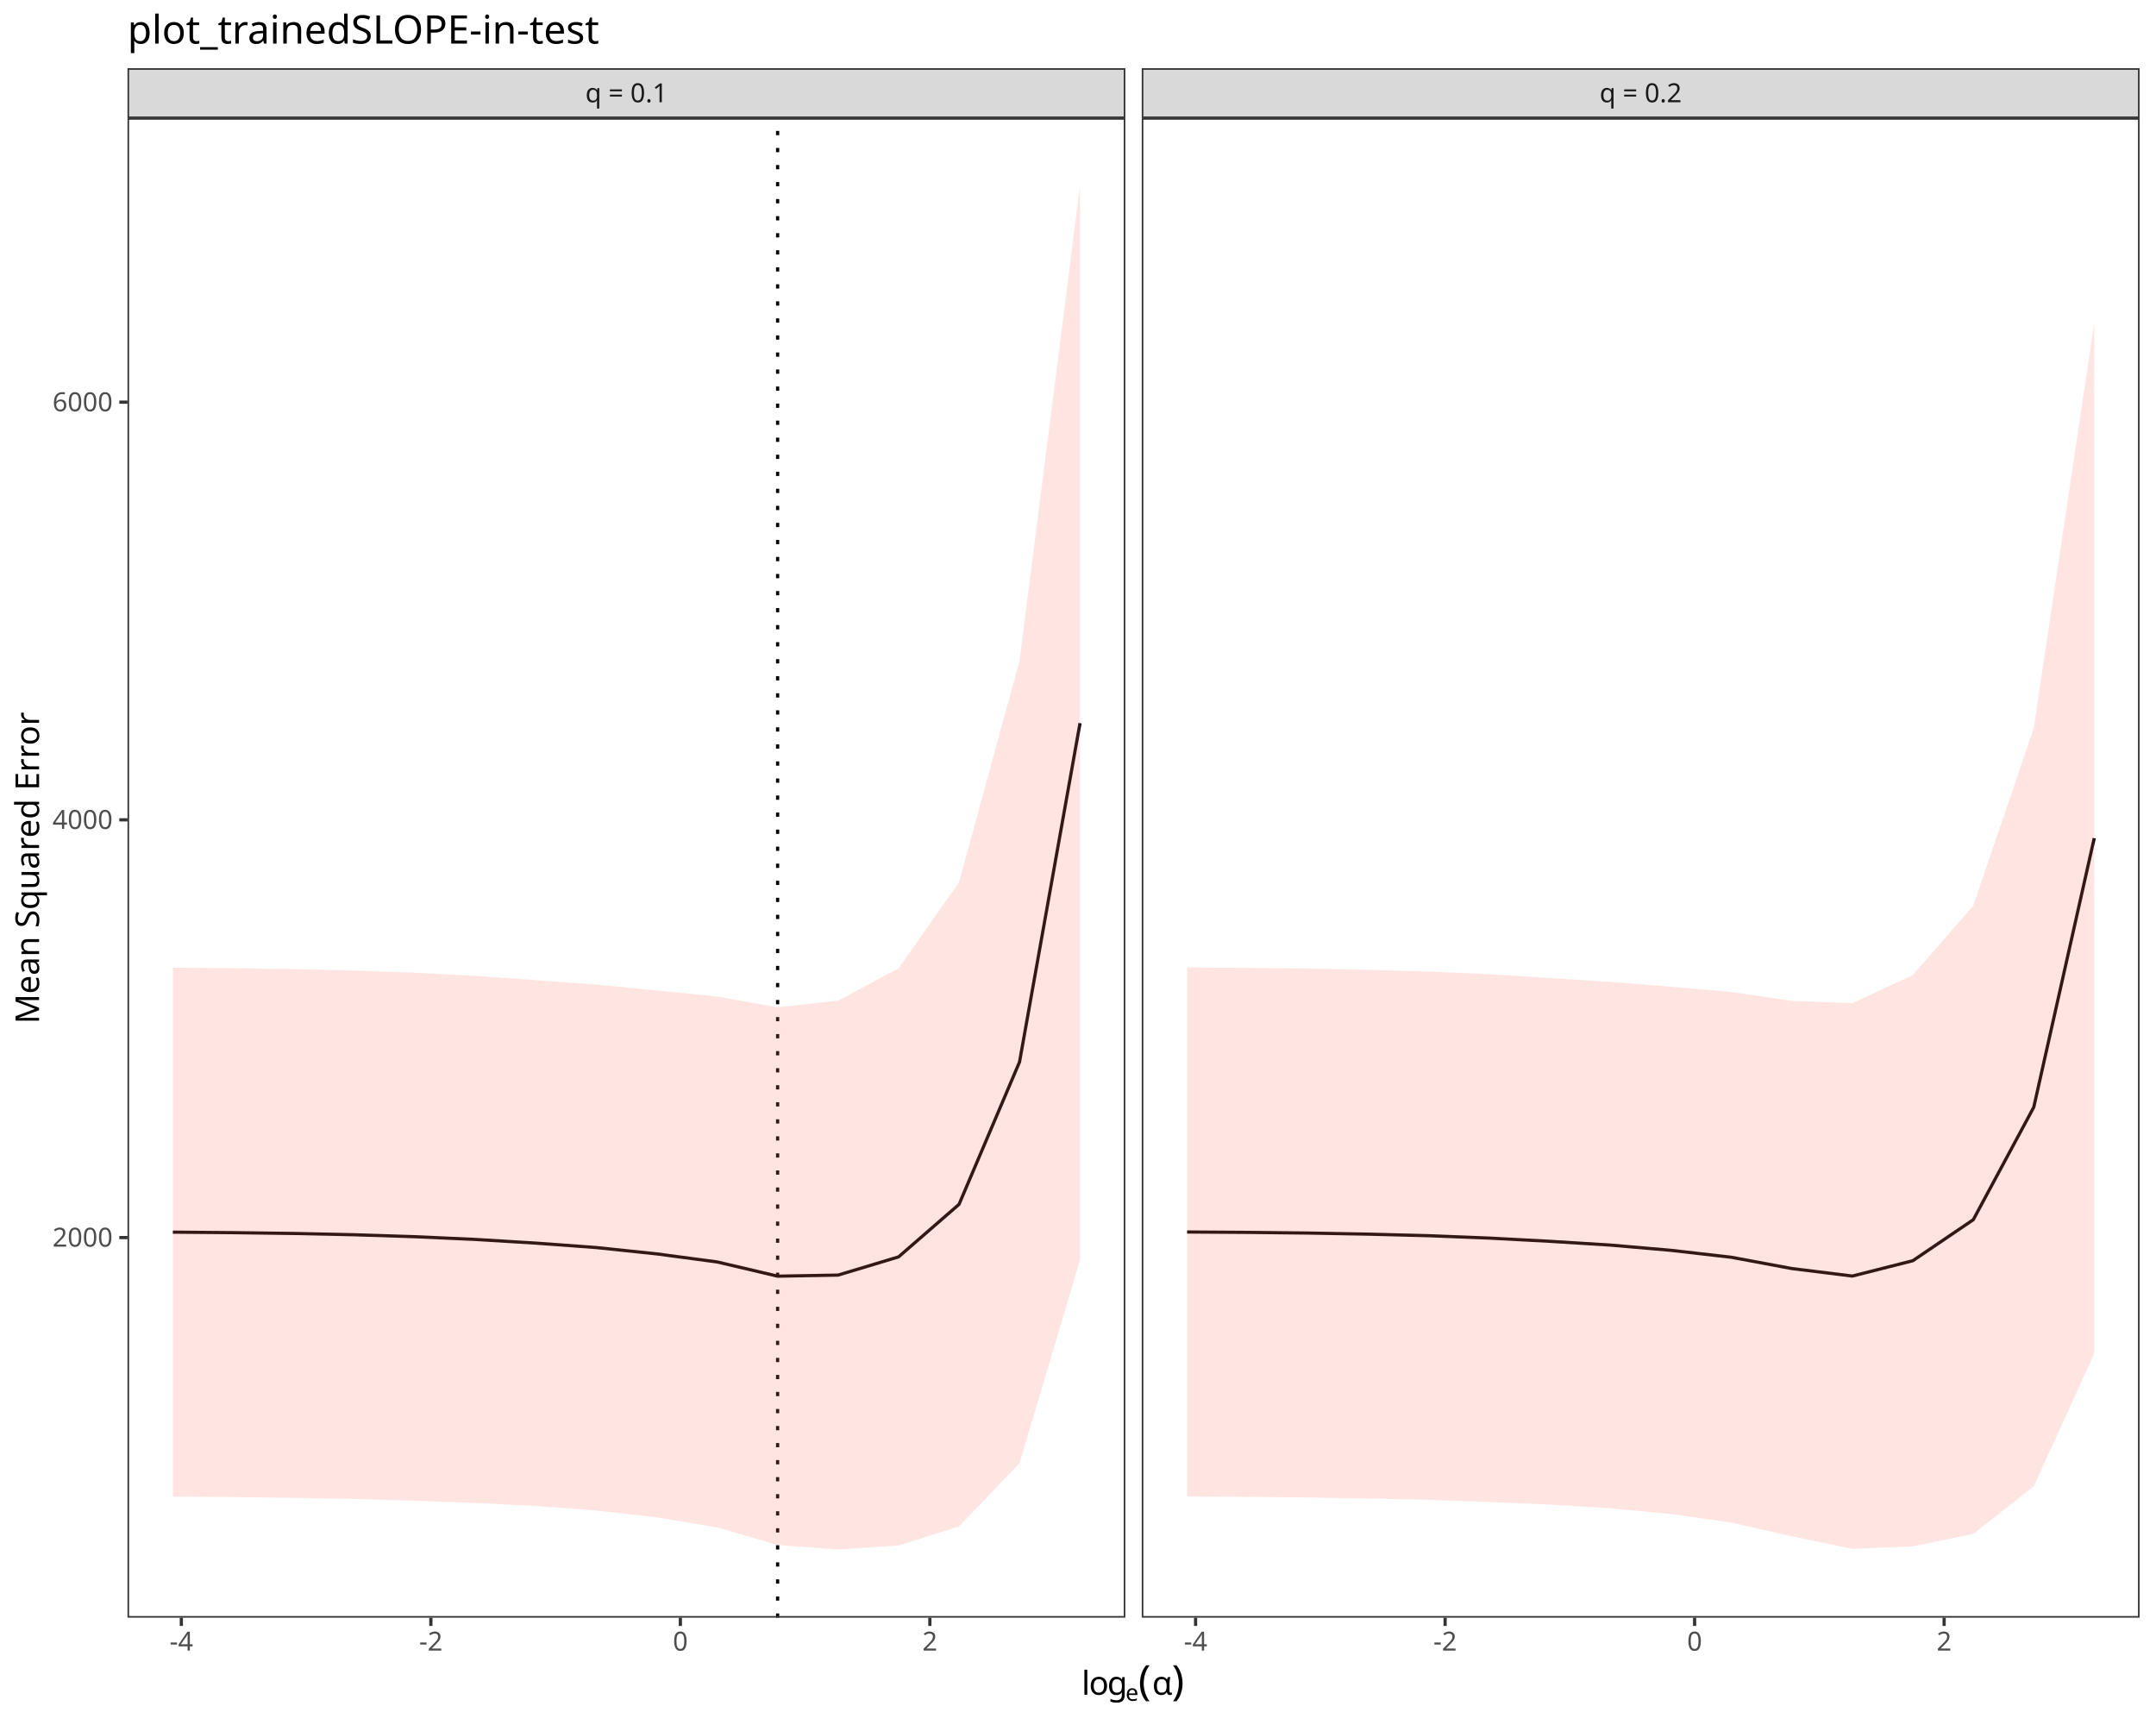
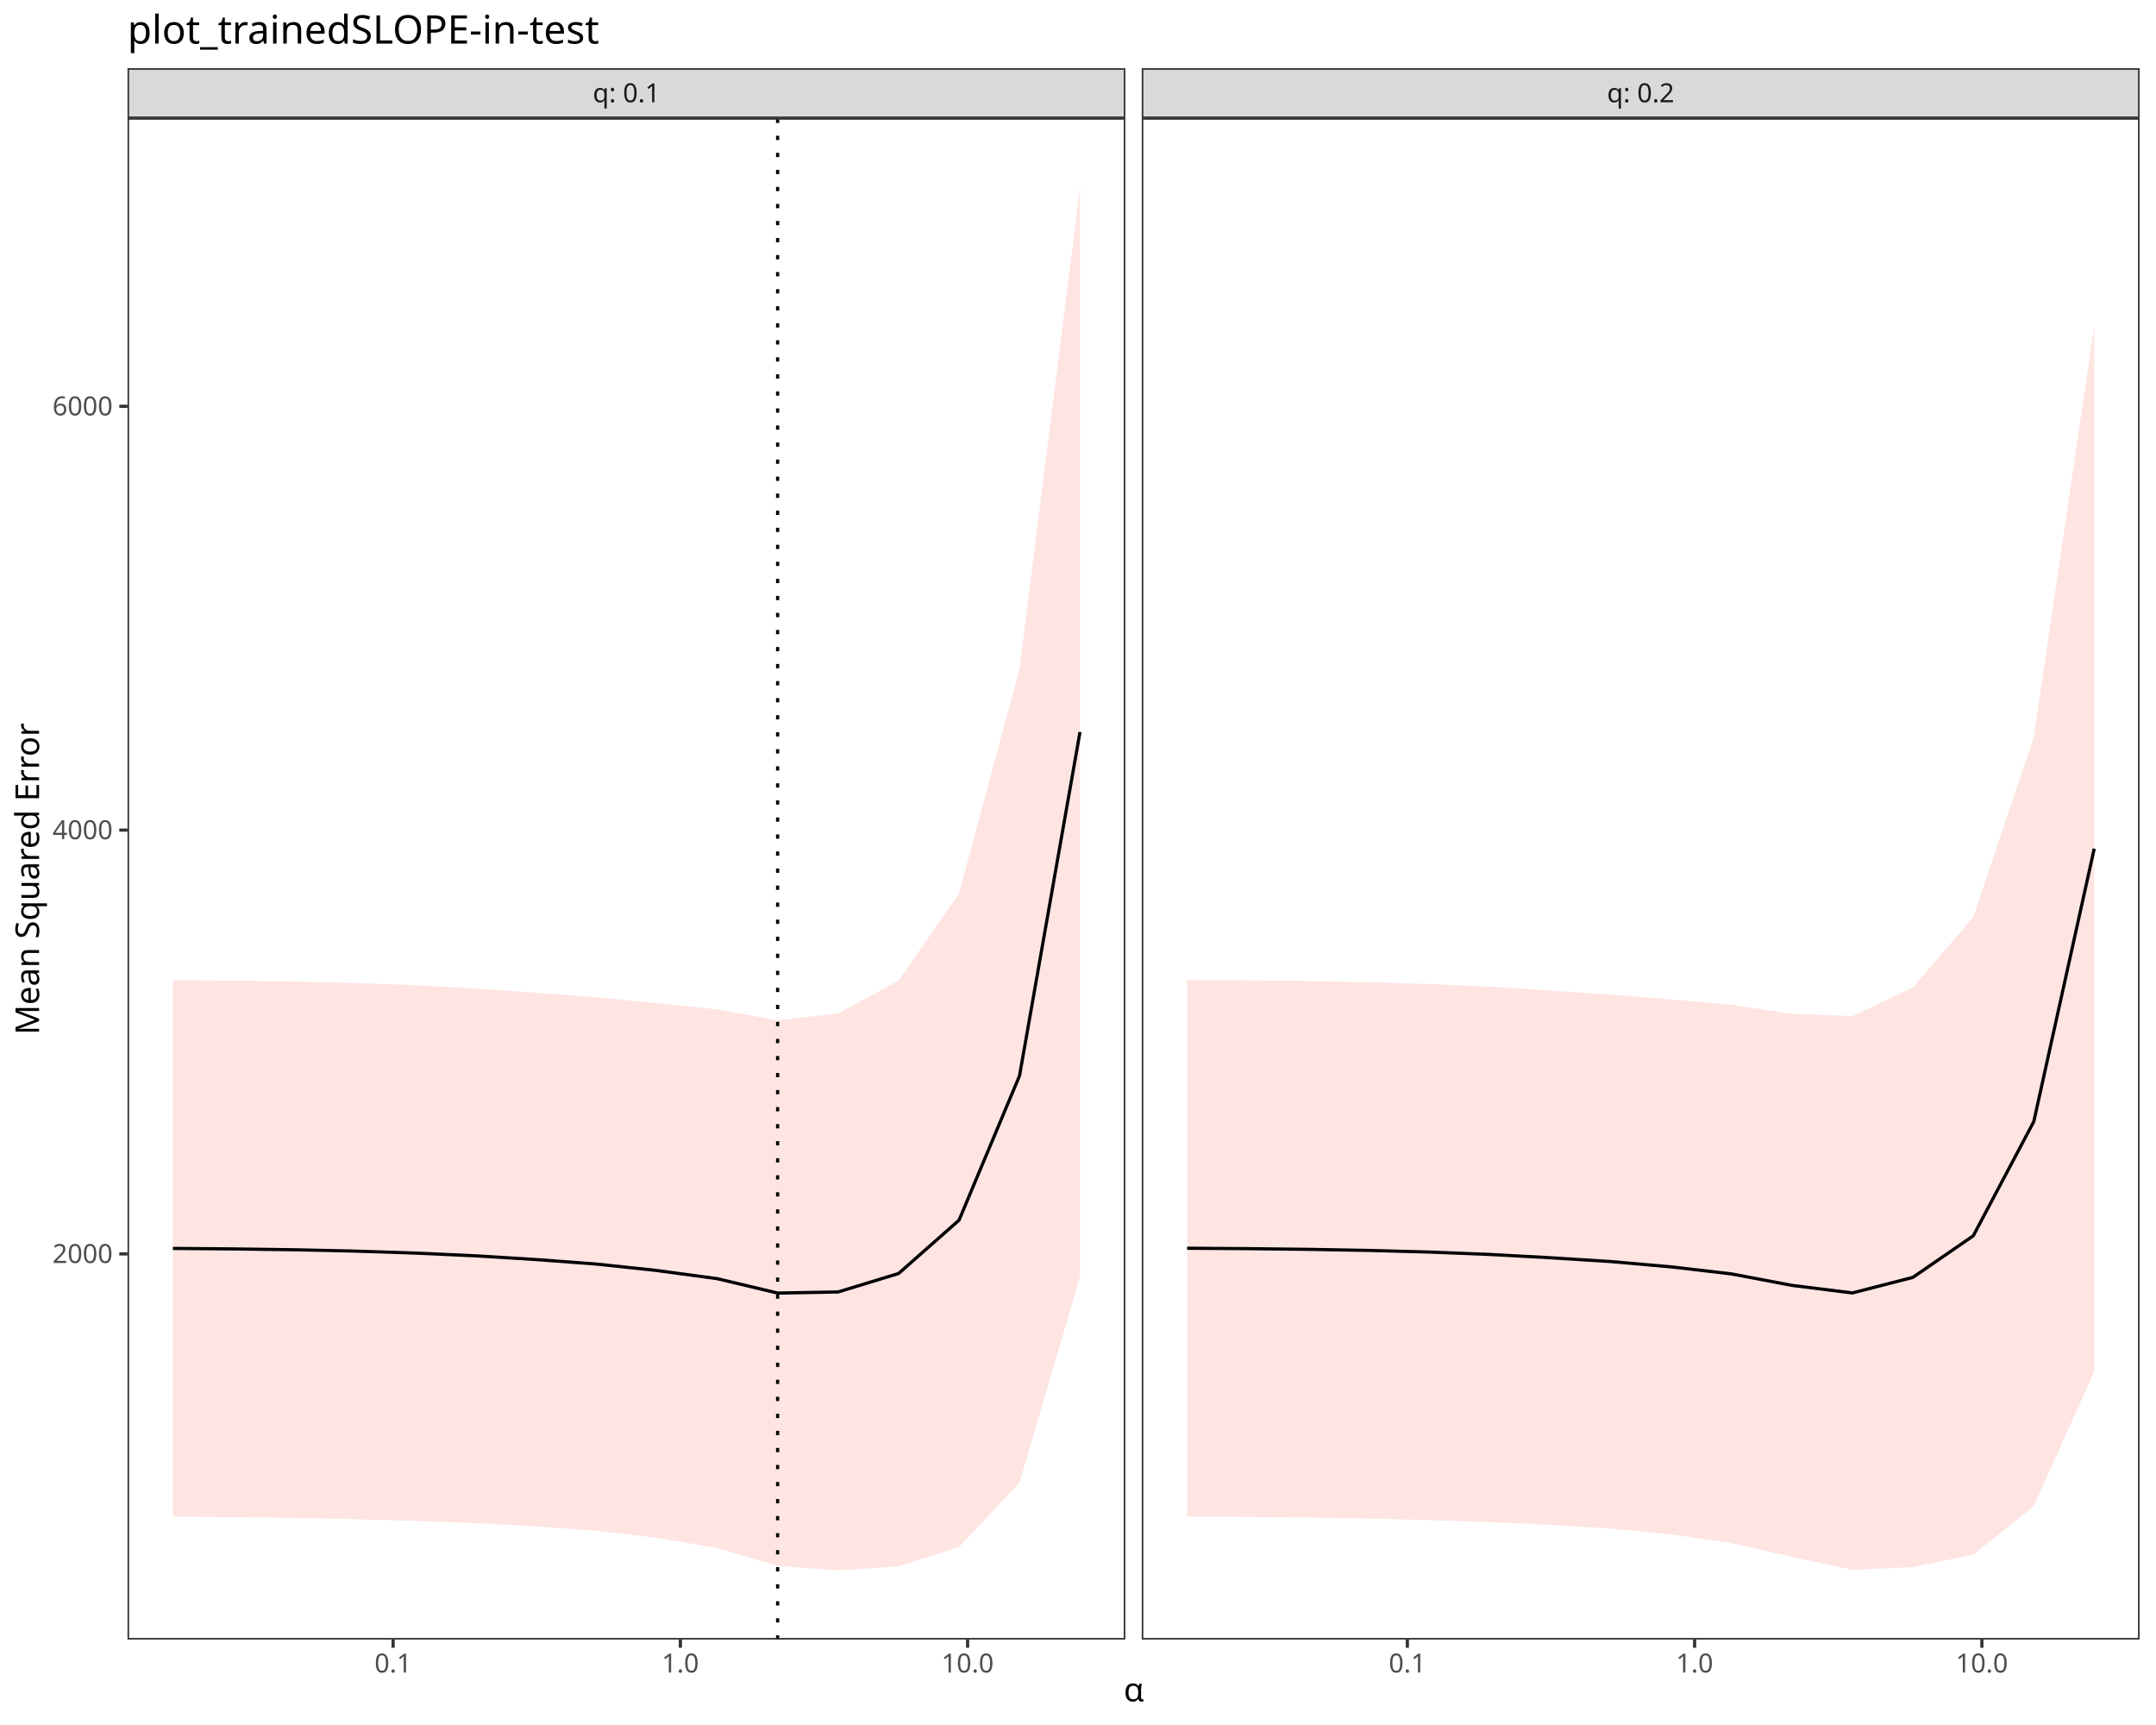
<svg xmlns="http://www.w3.org/2000/svg" class="svglite" data-engine-version="2.0" width="720.00pt" height="576.00pt" viewBox="0 0 720.00 576.00">
  <defs>
    <style type="text/css">
    .svglite line, .svglite polyline, .svglite polygon, .svglite path, .svglite rect, .svglite circle {
      fill: none;
      stroke: #000000;
      stroke-linecap: round;
      stroke-linejoin: round;
      stroke-miterlimit: 10.00;
    }
  </style>
  </defs>
  <rect width="100%" height="100%" style="stroke: none; fill: #FFFFFF;" />
  <defs>
    <clipPath id="cpMC4wMHw3MjAuMDB8MC4wMHw1NzYuMDA=">
      <rect x="0.00" y="0.00" width="720.00" height="576.00" />
    </clipPath>
  </defs>
  <g clip-path="url(#cpMC4wMHw3MjAuMDB8MC4wMHw1NzYuMDA=)">
    <rect x="0.00" y="0.00" width="720.00" height="576.00" style="stroke-width: 1.07; stroke: #FFFFFF; fill: #FFFFFF;" />
  </g>
  <defs>
-     <clipPath id="cpNDIuNTh8Mzc1LjgxfDM5LjQzfDU0MC4xNw==">
-       <rect x="42.58" y="39.43" width="333.23" height="500.73" />
+     <clipPath id="cpNDIuNTh8Mzc1LjgxfDM5LjQzfDU0Ny40OA==">
+       <rect x="42.58" y="39.43" width="333.23" height="508.04" />
    </clipPath>
  </defs>
-   <g clip-path="url(#cpNDIuNTh8Mzc1LjgxfDM5LjQzfDU0MC4xNw==)">
-     <rect x="42.58" y="39.43" width="333.23" height="500.73" style="stroke-width: 1.07; stroke: none; fill: #FFFFFF;" />
-     <polyline points="57.73,411.43 77.93,411.60 98.12,411.87 118.32,412.30 138.51,412.95 158.71,413.86 178.90,415.09 199.10,416.57 219.30,418.69 239.49,421.38 259.69,426.13 279.88,425.77 300.08,419.69 320.27,402.15 340.47,354.62 360.67,241.48 " style="stroke-width: 1.07; stroke-linecap: butt;" />
-     <line x1="259.69" y1="540.17" x2="259.69" y2="39.43" style="stroke-width: 1.07; stroke-dasharray: 1.42,4.27; stroke-linecap: butt;" />
-     <polygon points="57.73,323.11 77.93,323.30 98.12,323.60 118.32,324.08 138.51,324.79 158.71,325.87 178.90,327.29 199.10,328.77 219.30,330.72 239.49,332.74 259.69,336.35 279.88,334.12 300.08,323.33 320.27,294.58 340.47,220.68 360.67,62.19 360.67,420.77 340.47,488.56 320.27,509.71 300.08,516.05 279.88,517.41 259.69,515.90 239.49,510.03 219.30,506.67 199.10,504.37 178.90,502.88 158.71,501.86 138.51,501.12 118.32,500.53 98.12,500.15 77.93,499.90 57.73,499.74 " style="stroke-width: 0.00; stroke: none; fill: #FA8072; fill-opacity: 0.20;" />
-     <polyline points="57.73,323.11 77.93,323.30 98.12,323.60 118.32,324.08 138.51,324.79 158.71,325.87 178.90,327.29 199.10,328.77 219.30,330.72 239.49,332.74 259.69,336.35 279.88,334.12 300.08,323.33 320.27,294.58 340.47,220.68 360.67,62.19 " style="stroke-width: 1.07; stroke: none;" />
-     <polyline points="360.67,420.77 340.47,488.56 320.27,509.71 300.08,516.05 279.88,517.41 259.69,515.90 239.49,510.03 219.30,506.67 199.10,504.37 178.90,502.88 158.71,501.86 138.51,501.12 118.32,500.53 98.12,500.15 77.93,499.90 57.73,499.74 " style="stroke-width: 1.07; stroke: none;" />
-     <rect x="42.58" y="39.43" width="333.23" height="500.73" style="stroke-width: 1.07; stroke: #333333;" />
+   <g clip-path="url(#cpNDIuNTh8Mzc1LjgxfDM5LjQzfDU0Ny40OA==)">
+     <rect x="42.58" y="39.43" width="333.23" height="508.04" style="stroke-width: 1.07; stroke: none; fill: #FFFFFF;" />
+     <polygon points="57.73,327.25 77.93,327.44 98.12,327.74 118.32,328.23 138.51,328.96 158.71,330.05 178.90,331.49 199.10,332.99 219.30,334.97 239.49,337.02 259.69,340.68 279.88,338.43 300.08,327.47 320.27,298.30 340.47,223.32 360.67,62.53 360.67,426.34 340.47,495.11 320.27,516.58 300.08,523.01 279.88,524.38 259.69,522.86 239.49,516.90 219.30,513.49 199.10,511.16 178.90,509.65 158.71,508.61 138.51,507.85 118.32,507.26 98.12,506.88 77.93,506.62 57.73,506.46 " style="stroke-width: 0.00; stroke: none; fill: #FA8072; fill-opacity: 0.20;" />
+     <polyline points="57.73,327.25 77.93,327.44 98.12,327.74 118.32,328.23 138.51,328.96 158.71,330.05 178.90,331.49 199.10,332.99 219.30,334.97 239.49,337.02 259.69,340.68 279.88,338.43 300.08,327.47 320.27,298.30 340.47,223.32 360.67,62.53 " style="stroke-width: 1.07; stroke: none;" />
+     <polyline points="360.67,426.34 340.47,495.11 320.27,516.58 300.08,523.01 279.88,524.38 259.69,522.86 239.49,516.90 219.30,513.49 199.10,511.16 178.90,509.65 158.71,508.61 138.51,507.85 118.32,507.26 98.12,506.88 77.93,506.62 57.73,506.46 " style="stroke-width: 1.07; stroke: none;" />
+     <polyline points="57.73,416.86 77.93,417.03 98.12,417.31 118.32,417.75 138.51,418.41 158.71,419.33 178.90,420.57 199.10,422.08 219.30,424.23 239.49,426.96 259.69,431.77 279.88,431.40 300.08,425.24 320.27,407.44 340.47,359.22 360.67,244.43 " style="stroke-width: 1.07; stroke-linecap: butt;" />
+     <line x1="259.69" y1="547.48" x2="259.69" y2="39.43" style="stroke-width: 1.07; stroke-dasharray: 1.42,4.27; stroke-linecap: butt;" />
+     <rect x="42.58" y="39.43" width="333.23" height="508.04" style="stroke-width: 1.07; stroke: #333333;" />
  </g>
  <g clip-path="url(#cpMC4wMHw3MjAuMDB8MC4wMHw1NzYuMDA=)">
</g>
  <defs>
-     <clipPath id="cpMzgxLjI5fDcxNC41MnwzOS40M3w1NDAuMTc=">
-       <rect x="381.29" y="39.43" width="333.23" height="500.73" />
+     <clipPath id="cpMzgxLjI5fDcxNC41MnwzOS40M3w1NDcuNDg=">
+       <rect x="381.29" y="39.43" width="333.23" height="508.04" />
    </clipPath>
  </defs>
-   <g clip-path="url(#cpMzgxLjI5fDcxNC41MnwzOS40M3w1NDAuMTc=)">
-     <rect x="381.29" y="39.43" width="333.23" height="500.73" style="stroke-width: 1.07; stroke: none; fill: #FFFFFF;" />
-     <polyline points="396.44,411.38 416.63,411.51 436.83,411.73 457.03,412.10 477.22,412.62 497.42,413.42 517.61,414.49 537.81,415.75 558.00,417.50 578.20,419.82 598.40,423.59 618.59,426.09 638.79,420.97 658.98,407.28 679.18,369.71 699.37,279.87 " style="stroke-width: 1.07; stroke-linecap: butt;" />
-     <polygon points="396.44,323.05 416.63,323.20 436.83,323.43 457.03,323.83 477.22,324.41 497.42,325.30 517.61,326.58 537.81,327.86 558.00,329.46 578.20,331.24 598.40,334.21 618.59,334.98 638.79,325.59 658.98,302.39 679.18,243.12 699.37,107.78 699.37,451.97 679.18,496.31 658.98,512.18 638.79,516.35 618.59,517.20 598.40,512.98 578.20,508.41 558.00,505.54 537.81,503.64 517.61,502.41 497.42,501.54 477.22,500.84 457.03,500.36 436.83,500.03 416.63,499.83 396.44,499.70 " style="stroke-width: 0.00; stroke: none; fill: #FA8072; fill-opacity: 0.20;" />
-     <polyline points="396.44,323.05 416.63,323.20 436.83,323.43 457.03,323.83 477.22,324.41 497.42,325.30 517.61,326.58 537.81,327.86 558.00,329.46 578.20,331.24 598.40,334.21 618.59,334.98 638.79,325.59 658.98,302.39 679.18,243.12 699.37,107.78 " style="stroke-width: 1.07; stroke: none;" />
-     <polyline points="699.37,451.97 679.18,496.31 658.98,512.18 638.79,516.35 618.59,517.20 598.40,512.98 578.20,508.41 558.00,505.54 537.81,503.64 517.61,502.41 497.42,501.54 477.22,500.84 457.03,500.36 436.83,500.03 416.63,499.83 396.44,499.70 " style="stroke-width: 1.07; stroke: none;" />
-     <rect x="381.29" y="39.43" width="333.23" height="500.73" style="stroke-width: 1.07; stroke: #333333;" />
+   <g clip-path="url(#cpMzgxLjI5fDcxNC41MnwzOS40M3w1NDcuNDg=)">
+     <rect x="381.29" y="39.43" width="333.23" height="508.04" style="stroke-width: 1.07; stroke: none; fill: #FFFFFF;" />
+     <polygon points="396.44,327.19 416.63,327.34 436.83,327.58 457.03,327.98 477.22,328.57 497.42,329.47 517.61,330.77 537.81,332.07 558.00,333.70 578.20,335.49 598.40,338.51 618.59,339.29 638.79,329.76 658.98,306.23 679.18,246.09 699.37,108.78 699.37,457.99 679.18,502.97 658.98,519.08 638.79,523.31 618.59,524.17 598.40,519.89 578.20,515.25 558.00,512.35 537.81,510.42 517.61,509.16 497.42,508.28 477.22,507.57 457.03,507.09 436.83,506.75 416.63,506.54 396.44,506.42 " style="stroke-width: 0.00; stroke: none; fill: #FA8072; fill-opacity: 0.20;" />
+     <polyline points="396.44,327.19 416.63,327.34 436.83,327.58 457.03,327.98 477.22,328.57 497.42,329.47 517.61,330.77 537.81,332.07 558.00,333.70 578.20,335.49 598.40,338.51 618.59,339.29 638.79,329.76 658.98,306.23 679.18,246.09 699.37,108.78 " style="stroke-width: 1.07; stroke: none;" />
+     <polyline points="699.37,457.99 679.18,502.97 658.98,519.08 638.79,523.31 618.59,524.17 598.40,519.89 578.20,515.25 558.00,512.35 537.81,510.42 517.61,509.16 497.42,508.28 477.22,507.57 457.03,507.09 436.83,506.75 416.63,506.54 396.44,506.42 " style="stroke-width: 1.07; stroke: none;" />
+     <polyline points="396.44,416.80 416.63,416.94 436.83,417.17 457.03,417.53 477.22,418.07 497.42,418.87 517.61,419.97 537.81,421.24 558.00,423.02 578.20,425.37 598.40,429.20 618.59,431.73 638.79,426.54 658.98,412.65 679.18,374.53 699.37,283.38 " style="stroke-width: 1.07; stroke-linecap: butt;" />
+     <rect x="381.29" y="39.43" width="333.23" height="508.04" style="stroke-width: 1.07; stroke: #333333;" />
  </g>
  <g clip-path="url(#cpMC4wMHw3MjAuMDB8MC4wMHw1NzYuMDA=)">
</g>
  <defs>
    <clipPath id="cpNDIuNTh8Mzc1LjgxfDIyLjc4fDM5LjQz">
      <rect x="42.58" y="22.78" width="333.23" height="16.65" />
    </clipPath>
  </defs>
  <g clip-path="url(#cpNDIuNTh8Mzc1LjgxfDIyLjc4fDM5LjQz)">
    <rect x="42.58" y="22.78" width="333.23" height="16.65" style="stroke-width: 1.07; stroke: #333333; fill: #D9D9D9;" />
-     <text x="209.20" y="34.14" text-anchor="middle" style="font-size: 8.80px; fill: #1A1A1A; font-family: sans;" textLength="27.16px" lengthAdjust="spacingAndGlyphs">q = 0.1</text>
+     <text x="209.20" y="34.14" text-anchor="middle" style="font-size: 8.80px; fill: #1A1A1A; font-family: sans;" textLength="22.02px" lengthAdjust="spacingAndGlyphs">q: 0.1</text>
  </g>
  <g clip-path="url(#cpMC4wMHw3MjAuMDB8MC4wMHw1NzYuMDA=)">
</g>
  <defs>
    <clipPath id="cpMzgxLjI5fDcxNC41MnwyMi43OHwzOS40Mw==">
      <rect x="381.29" y="22.78" width="333.23" height="16.65" />
    </clipPath>
  </defs>
  <g clip-path="url(#cpMzgxLjI5fDcxNC41MnwyMi43OHwzOS40Mw==)">
    <rect x="381.29" y="22.78" width="333.23" height="16.65" style="stroke-width: 1.07; stroke: #333333; fill: #D9D9D9;" />
-     <text x="547.91" y="34.14" text-anchor="middle" style="font-size: 8.80px; fill: #1A1A1A; font-family: sans;" textLength="27.16px" lengthAdjust="spacingAndGlyphs">q = 0.2</text>
+     <text x="547.91" y="34.14" text-anchor="middle" style="font-size: 8.80px; fill: #1A1A1A; font-family: sans;" textLength="22.02px" lengthAdjust="spacingAndGlyphs">q: 0.2</text>
  </g>
  <g clip-path="url(#cpMC4wMHw3MjAuMDB8MC4wMHw1NzYuMDA=)">
-     <polyline points="60.56,542.91 60.56,540.17 " style="stroke-width: 1.07; stroke: #333333; stroke-linecap: butt;" />
-     <polyline points="143.89,542.91 143.89,540.17 " style="stroke-width: 1.07; stroke: #333333; stroke-linecap: butt;" />
-     <polyline points="227.21,542.91 227.21,540.17 " style="stroke-width: 1.07; stroke: #333333; stroke-linecap: butt;" />
-     <polyline points="310.53,542.91 310.53,540.17 " style="stroke-width: 1.07; stroke: #333333; stroke-linecap: butt;" />
-     <text x="60.56" y="551.16" text-anchor="middle" style="font-size: 8.80px; fill: #4D4D4D; font-family: sans;" textLength="7.82px" lengthAdjust="spacingAndGlyphs">-4</text>
-     <text x="143.89" y="551.16" text-anchor="middle" style="font-size: 8.80px; fill: #4D4D4D; font-family: sans;" textLength="7.82px" lengthAdjust="spacingAndGlyphs">-2</text>
-     <text x="227.21" y="551.16" text-anchor="middle" style="font-size: 8.80px; fill: #4D4D4D; font-family: sans;" textLength="4.89px" lengthAdjust="spacingAndGlyphs">0</text>
-     <text x="310.53" y="551.16" text-anchor="middle" style="font-size: 8.80px; fill: #4D4D4D; font-family: sans;" textLength="4.89px" lengthAdjust="spacingAndGlyphs">2</text>
-     <polyline points="399.27,542.91 399.27,540.17 " style="stroke-width: 1.07; stroke: #333333; stroke-linecap: butt;" />
-     <polyline points="482.60,542.91 482.60,540.17 " style="stroke-width: 1.07; stroke: #333333; stroke-linecap: butt;" />
-     <polyline points="565.92,542.91 565.92,540.17 " style="stroke-width: 1.07; stroke: #333333; stroke-linecap: butt;" />
-     <polyline points="649.24,542.91 649.24,540.17 " style="stroke-width: 1.07; stroke: #333333; stroke-linecap: butt;" />
-     <text x="399.27" y="551.16" text-anchor="middle" style="font-size: 8.80px; fill: #4D4D4D; font-family: sans;" textLength="7.82px" lengthAdjust="spacingAndGlyphs">-4</text>
-     <text x="482.60" y="551.16" text-anchor="middle" style="font-size: 8.80px; fill: #4D4D4D; font-family: sans;" textLength="7.82px" lengthAdjust="spacingAndGlyphs">-2</text>
-     <text x="565.92" y="551.16" text-anchor="middle" style="font-size: 8.80px; fill: #4D4D4D; font-family: sans;" textLength="4.89px" lengthAdjust="spacingAndGlyphs">0</text>
-     <text x="649.24" y="551.16" text-anchor="middle" style="font-size: 8.80px; fill: #4D4D4D; font-family: sans;" textLength="4.89px" lengthAdjust="spacingAndGlyphs">2</text>
-     <text x="37.65" y="416.27" text-anchor="end" style="font-size: 8.80px; fill: #4D4D4D; font-family: sans;" textLength="19.58px" lengthAdjust="spacingAndGlyphs">2000</text>
-     <text x="37.65" y="276.79" text-anchor="end" style="font-size: 8.80px; fill: #4D4D4D; font-family: sans;" textLength="19.58px" lengthAdjust="spacingAndGlyphs">4000</text>
-     <text x="37.65" y="137.32" text-anchor="end" style="font-size: 8.80px; fill: #4D4D4D; font-family: sans;" textLength="19.58px" lengthAdjust="spacingAndGlyphs">6000</text>
-     <polyline points="39.84,413.24 42.58,413.24 " style="stroke-width: 1.07; stroke: #333333; stroke-linecap: butt;" />
-     <polyline points="39.84,273.76 42.58,273.76 " style="stroke-width: 1.07; stroke: #333333; stroke-linecap: butt;" />
-     <polyline points="39.84,134.29 42.58,134.29 " style="stroke-width: 1.07; stroke: #333333; stroke-linecap: butt;" />
-     <text x="361.20" y="565.89" style="font-size: 11.00px; font-family: sans;" textLength="2.44px" lengthAdjust="spacingAndGlyphs">l</text>
-     <text x="363.64" y="565.89" style="font-size: 11.00px; font-family: sans;" textLength="6.12px" lengthAdjust="spacingAndGlyphs">o</text>
-     <text x="369.76" y="565.89" style="font-size: 11.00px; font-family: sans;" textLength="6.12px" lengthAdjust="spacingAndGlyphs">g</text>
-     <text x="375.87" y="567.92" style="font-size: 7.70px; font-family: sans;" textLength="4.28px" lengthAdjust="spacingAndGlyphs">e</text>
-     <text x="380.16" y="565.89" style="font-size: 13.75px; font-family: sans;" textLength="4.58px" lengthAdjust="spacingAndGlyphs">(</text>
-     <text x="384.74" y="565.89" style="font-size: 11.00px; font-family: sans;" textLength="6.60px" lengthAdjust="spacingAndGlyphs">α</text>
-     <text x="391.34" y="565.89" style="font-size: 13.75px; font-family: sans;" textLength="4.57px" lengthAdjust="spacingAndGlyphs">)</text>
-     <text transform="translate(13.05,289.80) rotate(-90)" text-anchor="middle" style="font-size: 11.00px; font-family: sans;" textLength="99.67px" lengthAdjust="spacingAndGlyphs">Mean Squared Error</text>
+     <polyline points="131.28,550.22 131.28,547.48 " style="stroke-width: 1.07; stroke: #333333; stroke-linecap: butt;" />
+     <polyline points="227.21,550.22 227.21,547.48 " style="stroke-width: 1.07; stroke: #333333; stroke-linecap: butt;" />
+     <polyline points="323.14,550.22 323.14,547.48 " style="stroke-width: 1.07; stroke: #333333; stroke-linecap: butt;" />
+     <text x="131.28" y="558.46" text-anchor="middle" style="font-size: 8.80px; fill: #4D4D4D; font-family: sans;" textLength="12.23px" lengthAdjust="spacingAndGlyphs">0.1</text>
+     <text x="227.21" y="558.46" text-anchor="middle" style="font-size: 8.80px; fill: #4D4D4D; font-family: sans;" textLength="12.23px" lengthAdjust="spacingAndGlyphs">1.0</text>
+     <text x="323.14" y="558.46" text-anchor="middle" style="font-size: 8.80px; fill: #4D4D4D; font-family: sans;" textLength="17.13px" lengthAdjust="spacingAndGlyphs">10.0</text>
+     <polyline points="469.99,550.22 469.99,547.48 " style="stroke-width: 1.07; stroke: #333333; stroke-linecap: butt;" />
+     <polyline points="565.92,550.22 565.92,547.48 " style="stroke-width: 1.07; stroke: #333333; stroke-linecap: butt;" />
+     <polyline points="661.85,550.22 661.85,547.48 " style="stroke-width: 1.07; stroke: #333333; stroke-linecap: butt;" />
+     <text x="469.99" y="558.46" text-anchor="middle" style="font-size: 8.80px; fill: #4D4D4D; font-family: sans;" textLength="12.23px" lengthAdjust="spacingAndGlyphs">0.1</text>
+     <text x="565.92" y="558.46" text-anchor="middle" style="font-size: 8.80px; fill: #4D4D4D; font-family: sans;" textLength="12.23px" lengthAdjust="spacingAndGlyphs">1.0</text>
+     <text x="661.85" y="558.46" text-anchor="middle" style="font-size: 8.80px; fill: #4D4D4D; font-family: sans;" textLength="17.13px" lengthAdjust="spacingAndGlyphs">10.0</text>
+     <text x="37.65" y="421.72" text-anchor="end" style="font-size: 8.80px; fill: #4D4D4D; font-family: sans;" textLength="19.58px" lengthAdjust="spacingAndGlyphs">2000</text>
+     <text x="37.65" y="280.21" text-anchor="end" style="font-size: 8.80px; fill: #4D4D4D; font-family: sans;" textLength="19.58px" lengthAdjust="spacingAndGlyphs">4000</text>
+     <text x="37.65" y="138.70" text-anchor="end" style="font-size: 8.80px; fill: #4D4D4D; font-family: sans;" textLength="19.58px" lengthAdjust="spacingAndGlyphs">6000</text>
+     <polyline points="39.84,418.69 42.58,418.69 " style="stroke-width: 1.07; stroke: #333333; stroke-linecap: butt;" />
+     <polyline points="39.84,277.18 42.58,277.18 " style="stroke-width: 1.07; stroke: #333333; stroke-linecap: butt;" />
+     <polyline points="39.84,135.67 42.58,135.67 " style="stroke-width: 1.07; stroke: #333333; stroke-linecap: butt;" />
+     <text x="375.25" y="568.10" style="font-size: 11.00px; font-family: sans;" textLength="6.60px" lengthAdjust="spacingAndGlyphs">α</text>
+     <text transform="translate(13.05,293.45) rotate(-90)" text-anchor="middle" style="font-size: 11.00px; font-family: sans;" textLength="99.67px" lengthAdjust="spacingAndGlyphs">Mean Squared Error</text>
    <text x="42.58" y="14.56" style="font-size: 13.20px; font-family: sans;" textLength="153.36px" lengthAdjust="spacingAndGlyphs">plot_trainedSLOPE-in-test</text>
  </g>
</svg>
